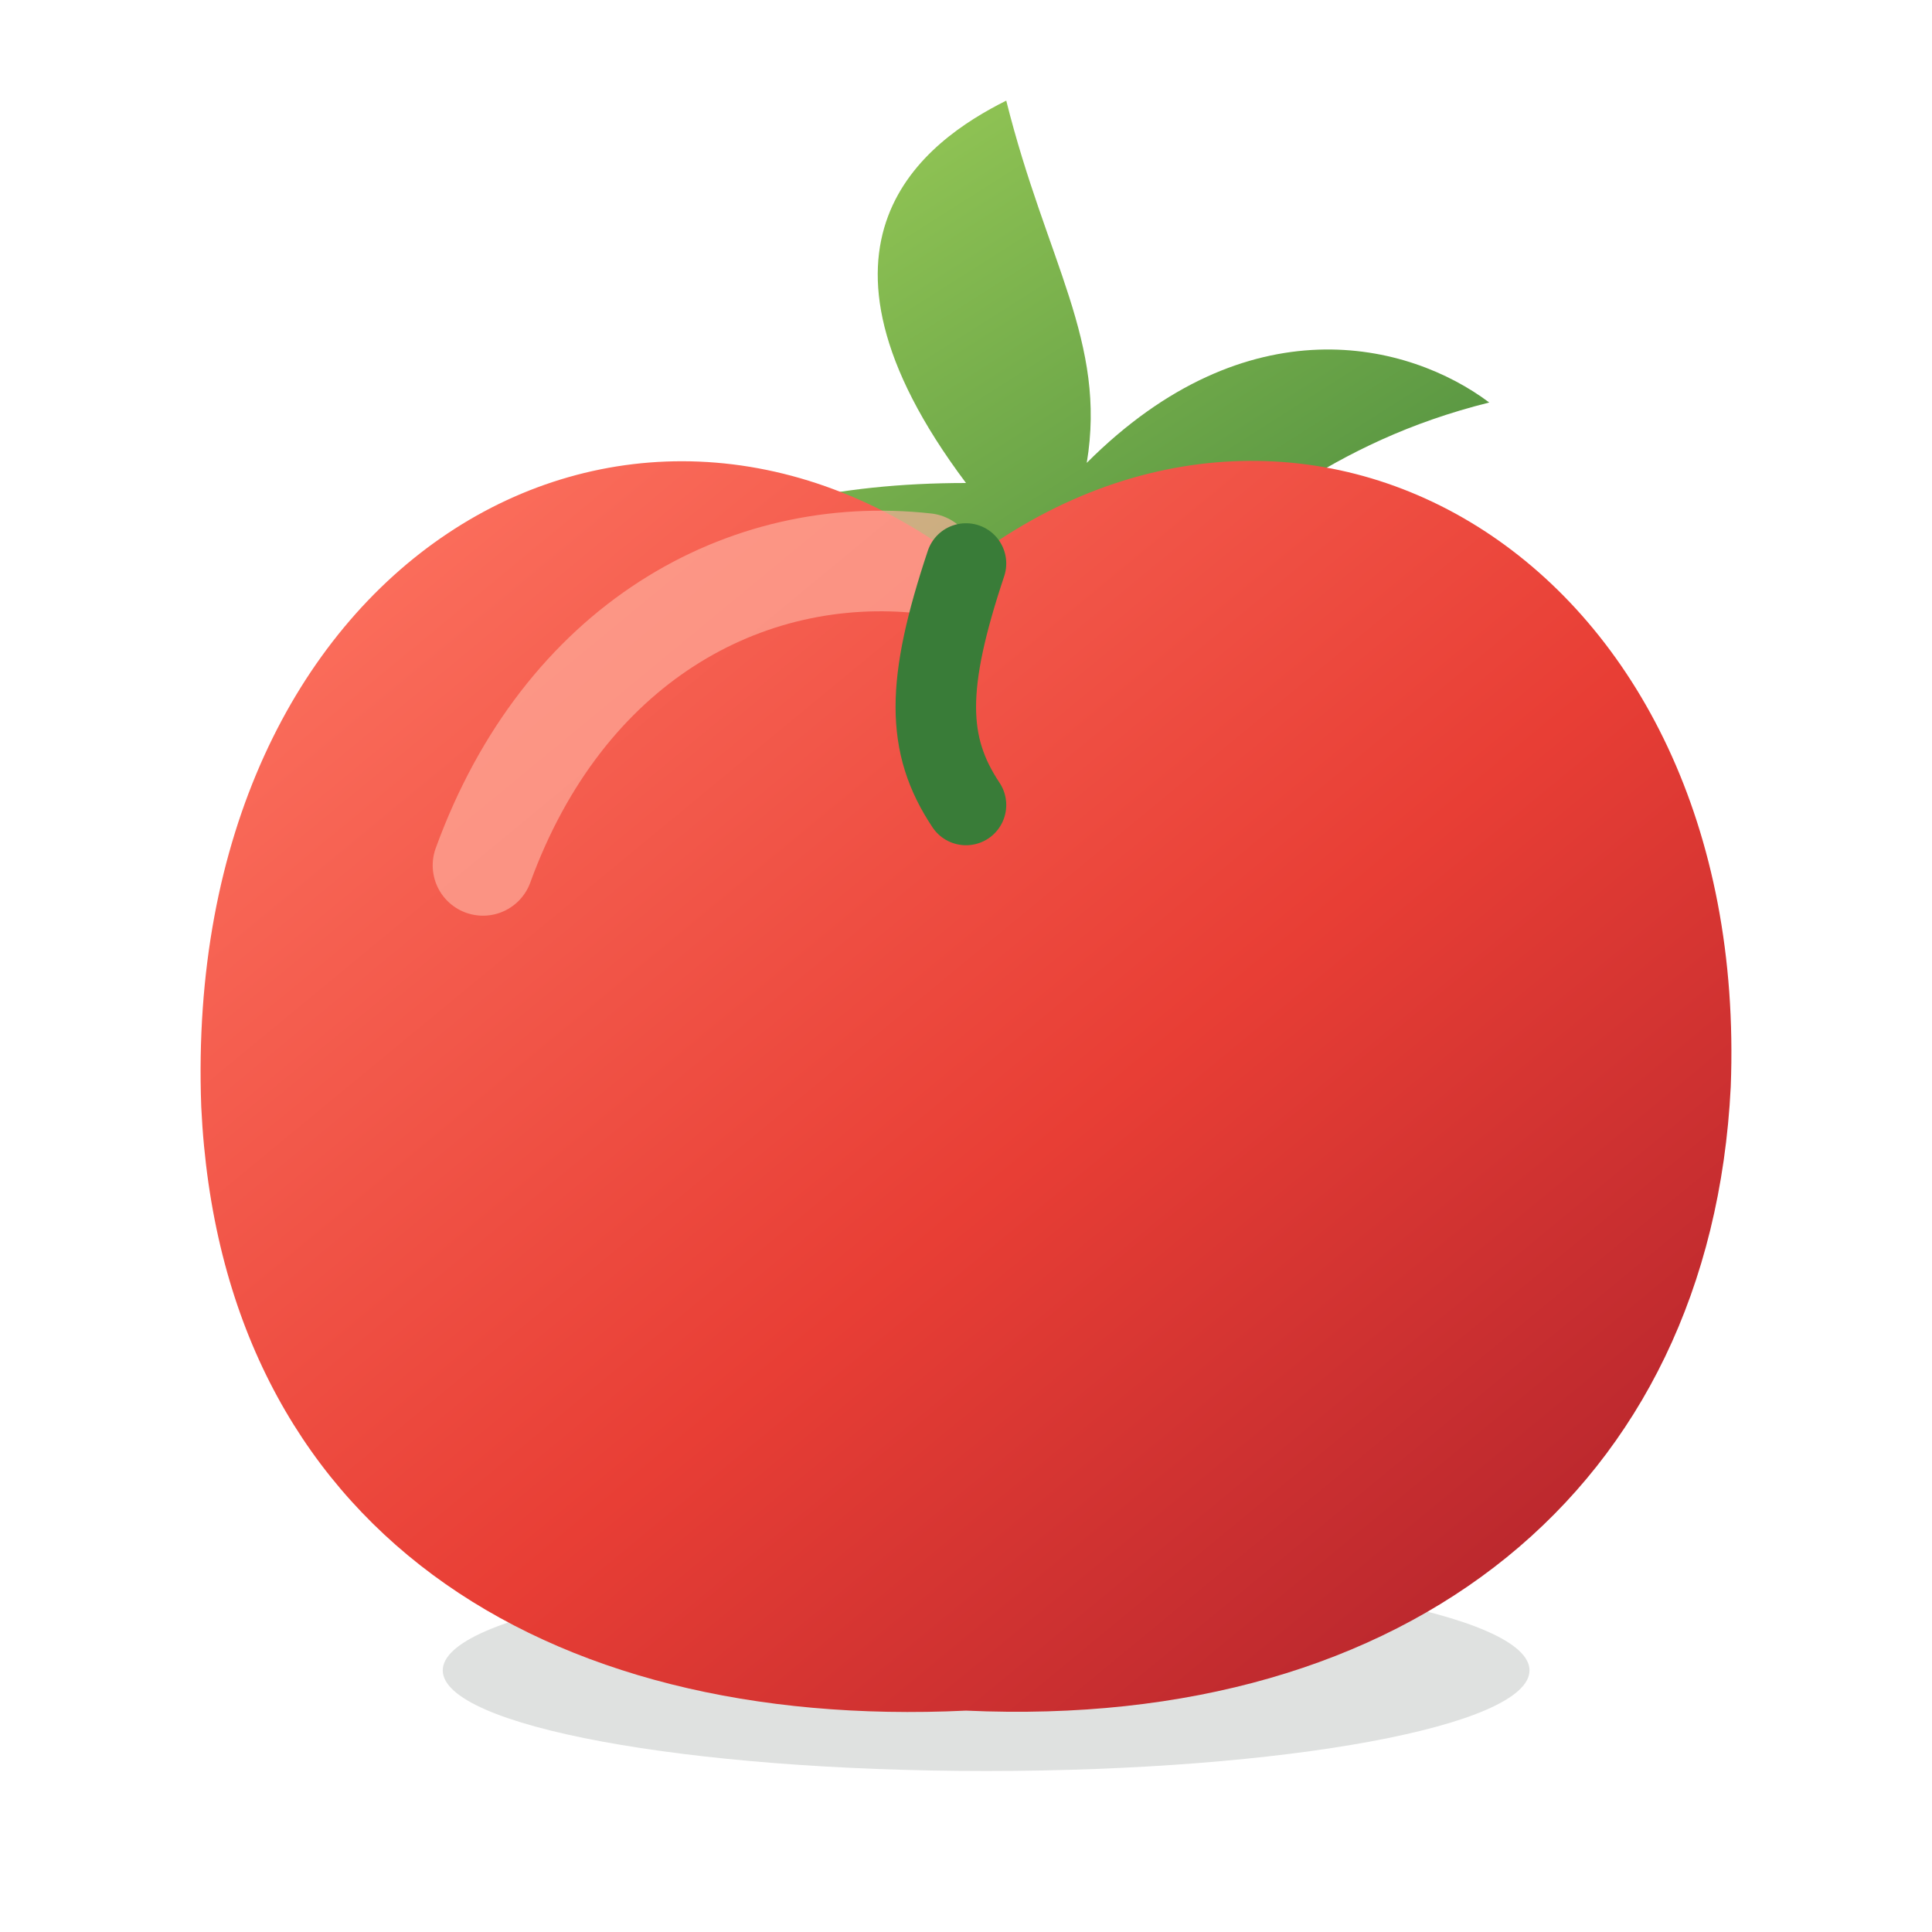
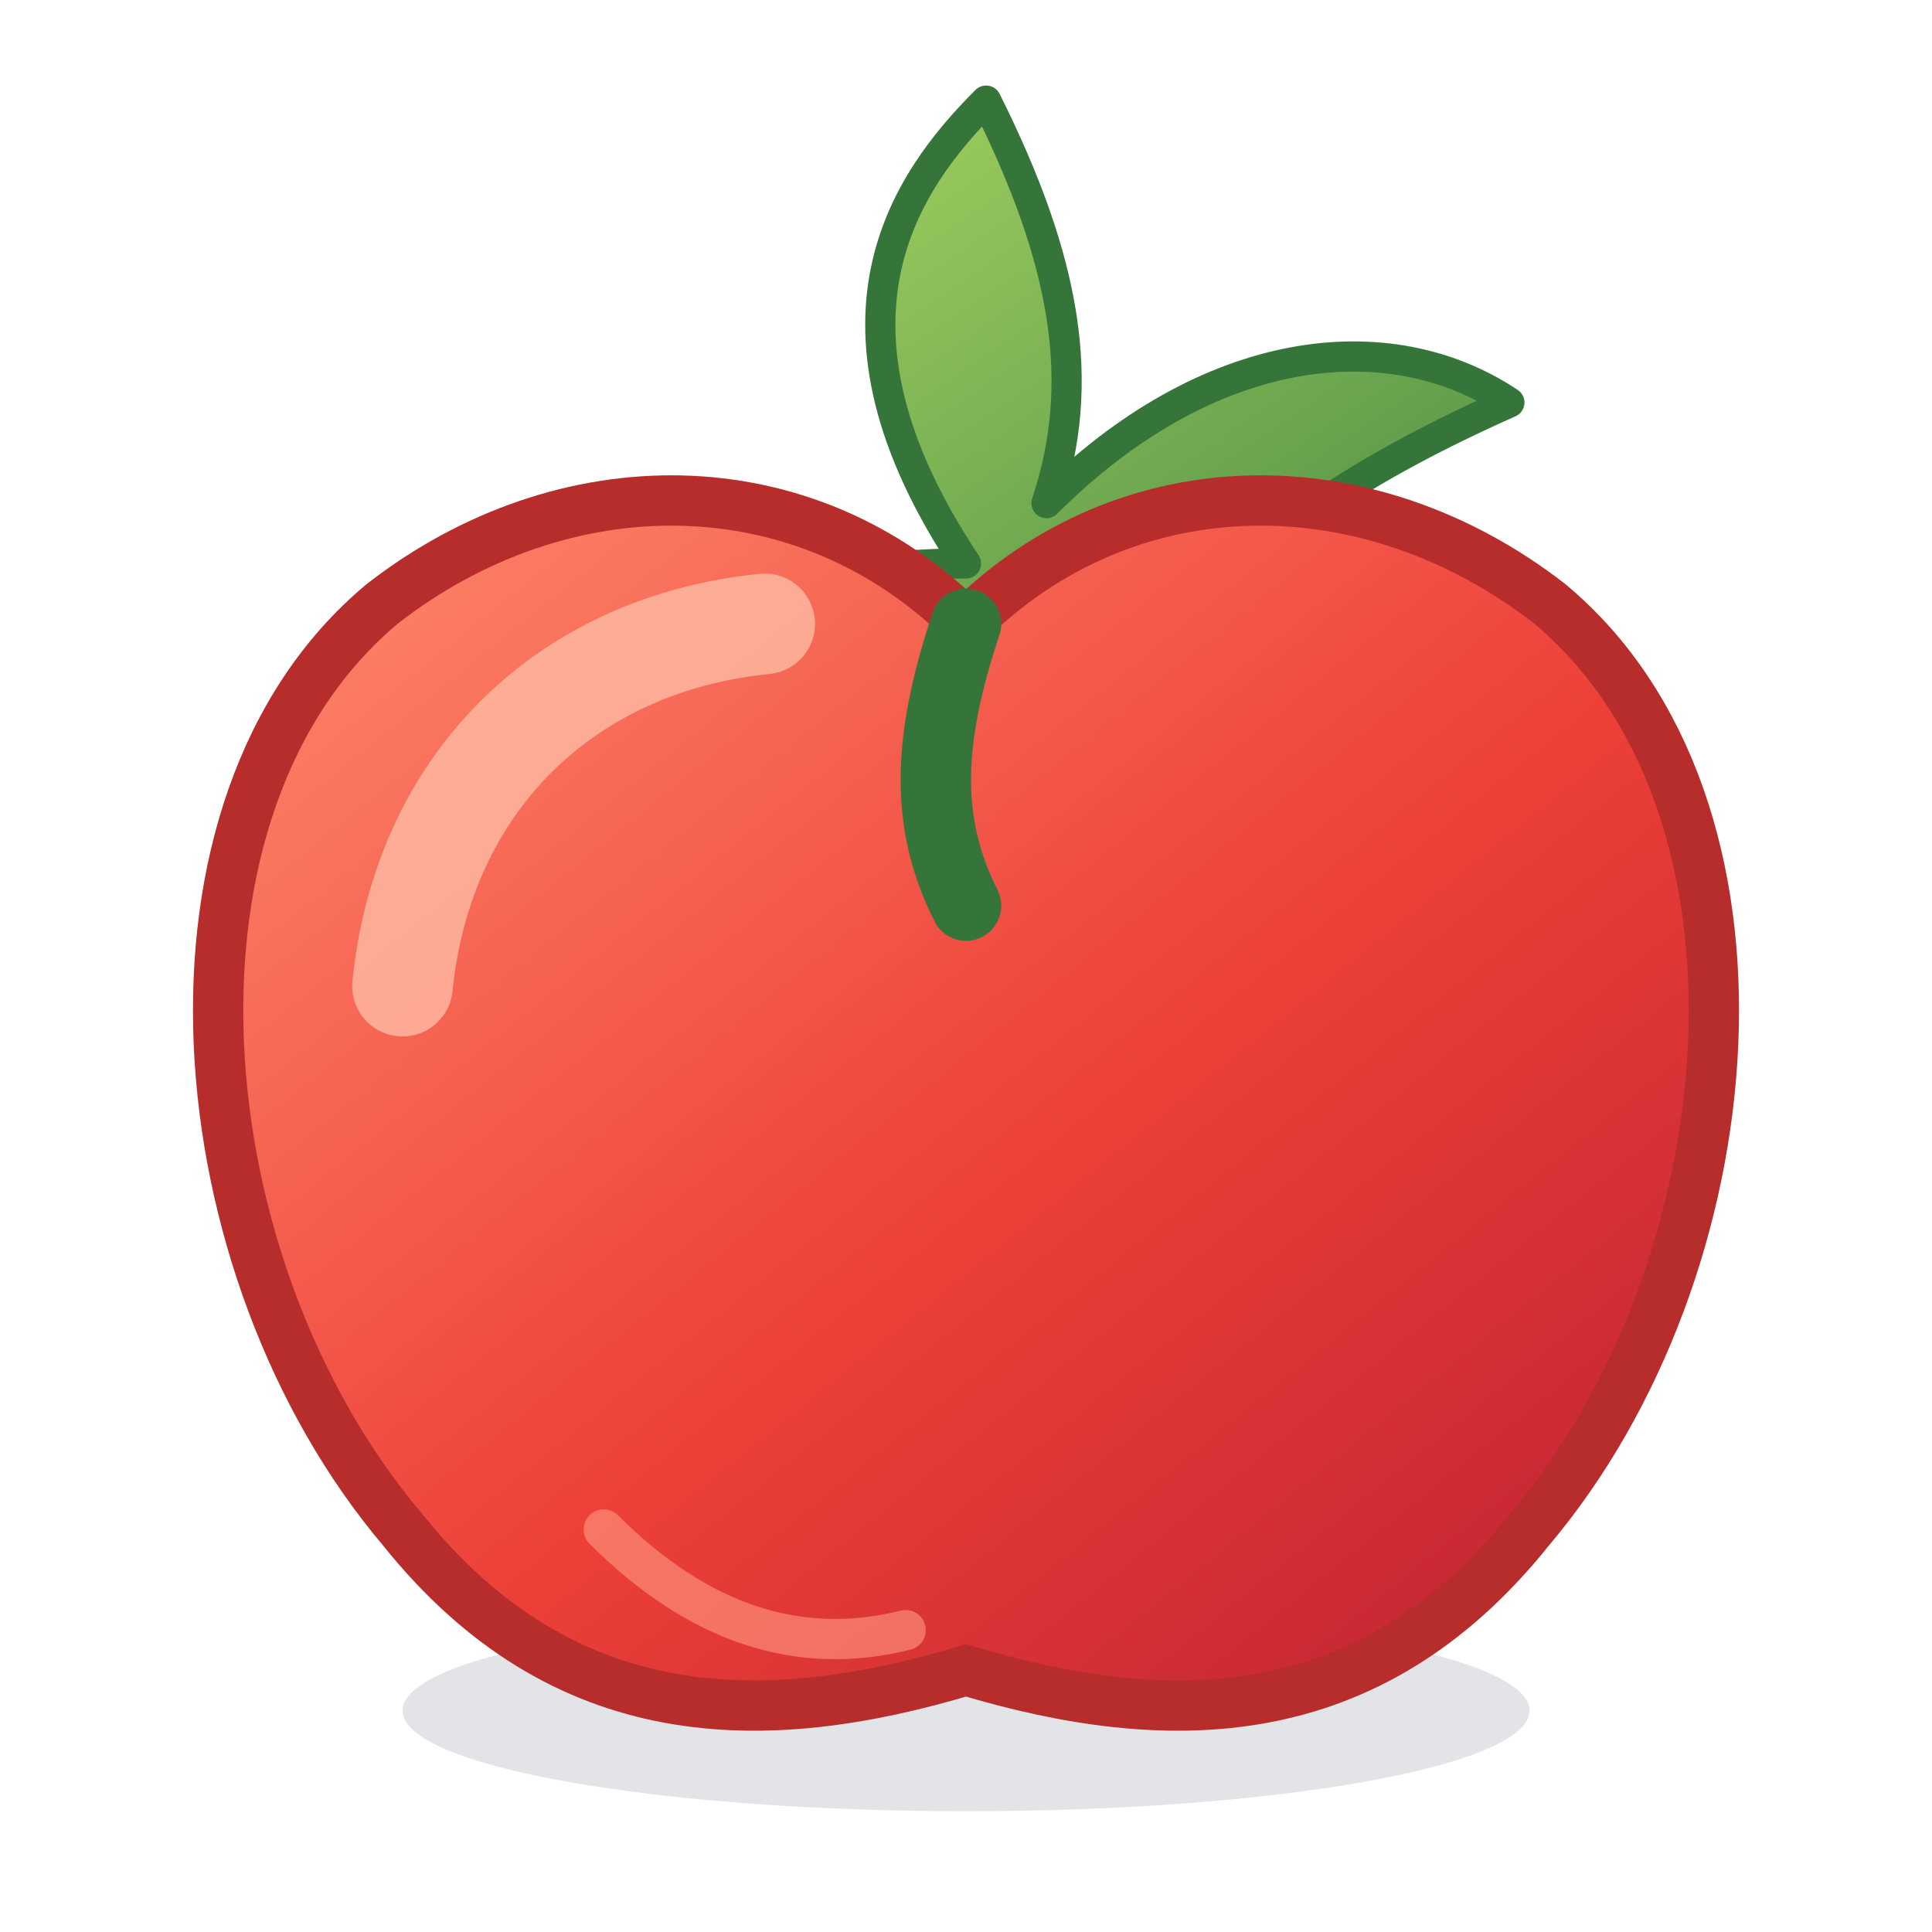
<svg xmlns="http://www.w3.org/2000/svg" viewBox="0 0 96 96">
  <defs>
-     <linearGradient id="r" x1="0" y1="0" x2="1" y2="1">
-       <stop stop-color="#ff7864" />
-       <stop offset=".55" stop-color="#e83e35" />
-       <stop offset="1" stop-color="#a91f2b" />
+     <linearGradient id="tomatoRed" x1="0" y1="0" x2="1" y2="1">
+       <stop stop-color="#ff8a6e" />
+       <stop offset=".55" stop-color="#ed4038" />
+       <stop offset="1" stop-color="#b91f32" />
    </linearGradient>
-     <linearGradient id="l" x1="0" y1="0" x2="1" y2="1">
-       <stop stop-color="#a9d85c" />
-       <stop offset="1" stop-color="#397c38" />
+     <linearGradient id="tomatoLeaf" x1="0" y1="0" x2="1" y2="1">
+       <stop stop-color="#b4df64" />
+       <stop offset="1" stop-color="#347a3e" />
    </linearGradient>
  </defs>
-   <ellipse cx="49" cy="83" rx="27" ry="5" fill="#15251b" opacity=".14" />
-   <path d="M48 24c-9-12-2-17 2-19 2 8 5 12 4 18 8-8 16-6 20-3-8 2-12 6-18 10 13-2 19 4 21 9-10-4-17-4-26 0-8-4-18-5-27-1 3-9 11-14 24-14Z" fill="url(#l)" />
-   <path d="M48 28c-17-13-39 0-38 27 1 21 17 31 38 30 22 1 37-11 38-31 1-26-21-39-38-26Z" fill="url(#r)" />
-   <path d="M24 43c4-11 13-16 22-15" fill="none" stroke="#ffb0a0" stroke-width="5" stroke-linecap="round" opacity=".65" />
-   <path d="M48 28c-2 6-2 9 0 12" fill="none" stroke="#397c38" stroke-width="4" stroke-linecap="round" />
+   <ellipse cx="48" cy="85" rx="28" ry="5" fill="#243044" opacity=".13" />
+   <path d="M48 28c-8-12-3-19 1-23 4 8 5 14 3 20 8-8 17-9 23-5-9 4-14 8-18 13 11-4 20 0 23 7-11-3-19-2-27 3-9-5-18-6-29-2 4-8 12-13 24-13Z" fill="url(#tomatoLeaf)" stroke="#36753a" stroke-width="1.5" stroke-linejoin="round" />
+   <path d="M48 31c-8-8-20-8-29-1C7 40 9 63 20 76c8 10 18 10 28 7 10 3 20 3 28-7 11-13 13-36 1-46-9-7-21-7-29 1Z" fill="url(#tomatoRed)" stroke="#b72d2c" stroke-width="2.5" />
+   <path d="M20 49c1-10 8-17 18-18" fill="none" stroke="#ffc0a8" stroke-width="5" stroke-linecap="round" opacity=".75" />
+   <path d="M48 31c-2 6-2 10 0 14" fill="none" stroke="#36753a" stroke-width="3.5" stroke-linecap="round" />
+   <path d="M30 76q7 7 15 5" fill="none" stroke="#ff9a83" stroke-width="2" stroke-linecap="round" opacity=".6" />
</svg>
